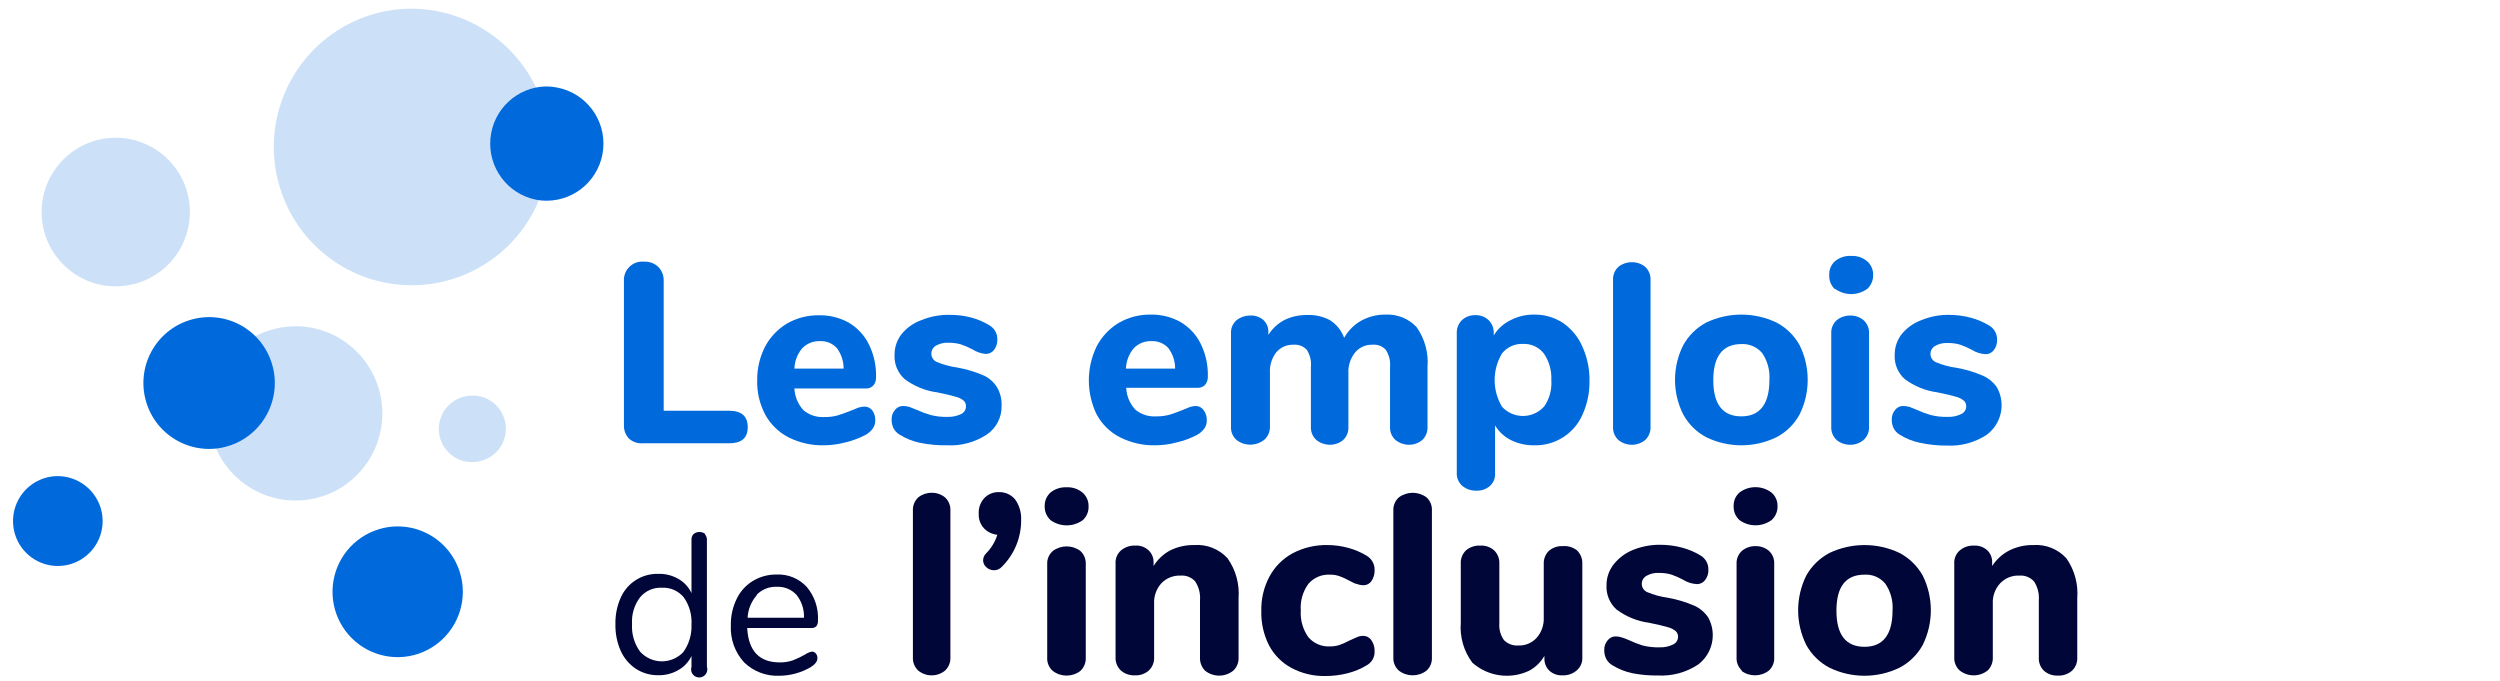
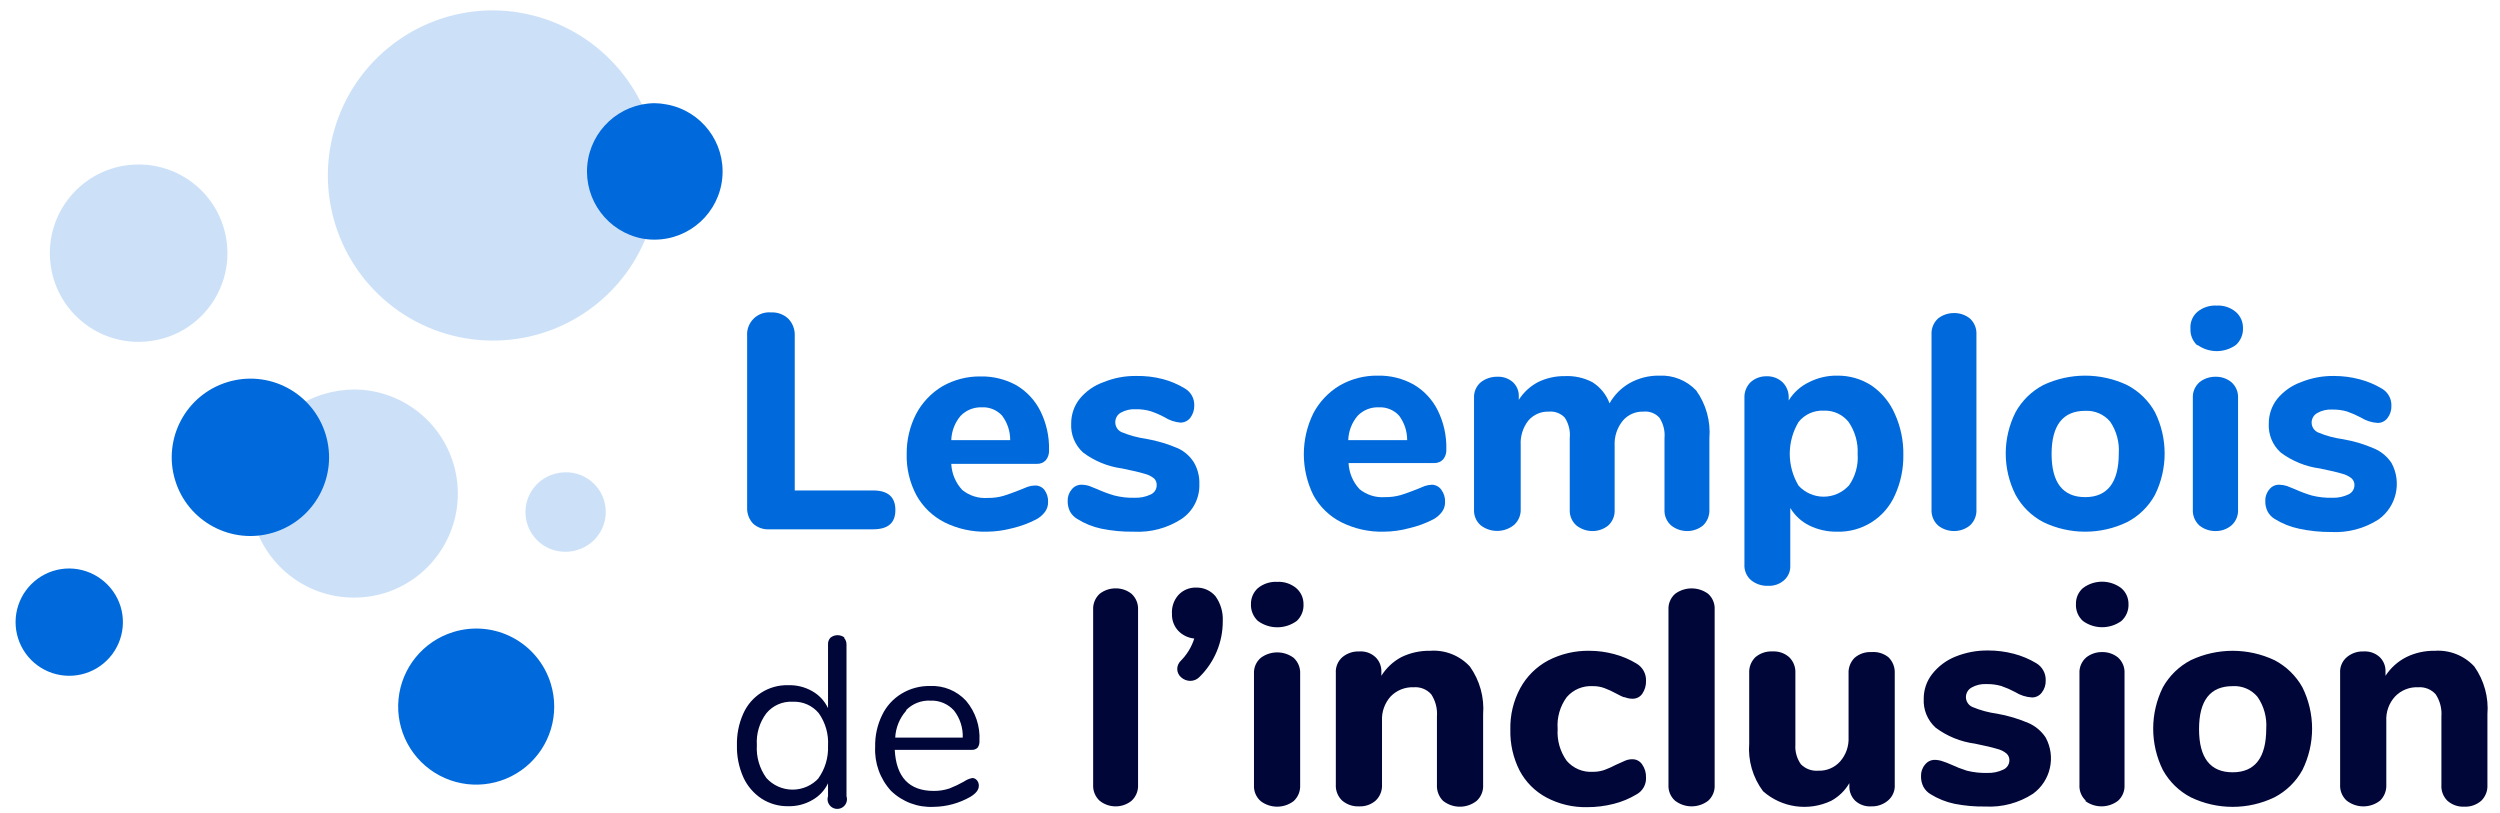
- <svg xmlns="http://www.w3.org/2000/svg" width="136" height="37" viewBox="0 0 136 37" fill="none">
-   <path d="M34.21 23.854C34.028 23.658 33.932 23.396 33.942 23.129V15.301C33.922 15.008 34.031 14.721 34.239 14.516C34.448 14.311 34.736 14.208 35.027 14.234C35.319 14.217 35.604 14.322 35.816 14.524C36.014 14.732 36.119 15.013 36.105 15.301V22.345H39.664C40.337 22.345 40.677 22.642 40.677 23.237C40.677 23.832 40.337 24.115 39.664 24.115H34.955C34.681 24.134 34.412 24.039 34.21 23.854Z" fill="#006ADC" />
-   <path fill-rule="evenodd" clip-rule="evenodd" d="M47.614 22.875C47.624 22.672 47.562 22.472 47.441 22.309C47.333 22.182 47.173 22.112 47.007 22.12C46.898 22.124 46.791 22.143 46.688 22.178L46.312 22.331C46.038 22.439 45.799 22.527 45.589 22.592C45.354 22.659 45.11 22.691 44.866 22.686C44.45 22.717 44.039 22.587 43.715 22.323C43.414 21.999 43.237 21.577 43.216 21.134H47.101C47.256 21.142 47.407 21.081 47.513 20.967C47.617 20.835 47.669 20.67 47.658 20.502C47.672 19.889 47.538 19.282 47.267 18.732C47.025 18.244 46.649 17.836 46.182 17.557C45.682 17.279 45.118 17.139 44.547 17.151C43.939 17.142 43.339 17.298 42.811 17.601C42.306 17.904 41.893 18.341 41.617 18.863C41.331 19.424 41.185 20.046 41.191 20.677C41.172 21.333 41.325 21.983 41.632 22.563C41.924 23.092 42.368 23.522 42.905 23.796C43.504 24.095 44.168 24.242 44.837 24.224C45.228 24.22 45.617 24.167 45.994 24.065C46.373 23.975 46.74 23.839 47.086 23.658C47.24 23.574 47.373 23.458 47.477 23.317C47.57 23.189 47.618 23.033 47.614 22.875ZM43.216 20.053C43.229 19.645 43.38 19.254 43.643 18.943C43.895 18.684 44.245 18.545 44.605 18.558C44.952 18.54 45.289 18.678 45.524 18.935C45.765 19.257 45.895 19.65 45.893 20.053H43.216Z" fill="#006ADC" />
-   <path d="M50.031 24.086C49.644 24.004 49.274 23.855 48.938 23.644C48.803 23.563 48.69 23.448 48.613 23.31C48.538 23.162 48.501 22.997 48.504 22.831C48.496 22.638 48.561 22.449 48.685 22.302C48.791 22.164 48.954 22.084 49.127 22.084C49.249 22.085 49.371 22.105 49.488 22.142L49.864 22.294C50.113 22.407 50.369 22.501 50.631 22.577C50.934 22.654 51.245 22.688 51.557 22.679C51.807 22.686 52.055 22.634 52.281 22.526C52.443 22.453 52.547 22.291 52.548 22.113C52.556 21.997 52.514 21.884 52.432 21.801C52.304 21.695 52.153 21.621 51.991 21.583C51.781 21.518 51.441 21.438 50.978 21.344C50.335 21.259 49.725 21.009 49.206 20.618C48.835 20.283 48.636 19.798 48.663 19.298C48.661 18.891 48.796 18.494 49.047 18.174C49.332 17.824 49.707 17.561 50.132 17.412C50.607 17.217 51.116 17.12 51.63 17.129C52.027 17.122 52.423 17.168 52.809 17.267C53.165 17.359 53.506 17.503 53.821 17.695C54.1 17.854 54.268 18.156 54.255 18.478C54.259 18.679 54.195 18.876 54.075 19.037C53.967 19.175 53.801 19.256 53.626 19.255C53.369 19.232 53.121 19.147 52.903 19.008C52.699 18.898 52.486 18.806 52.266 18.732C52.047 18.67 51.821 18.641 51.593 18.645C51.356 18.632 51.12 18.688 50.913 18.805C50.759 18.894 50.664 19.061 50.667 19.24C50.665 19.434 50.779 19.611 50.957 19.69C51.316 19.838 51.693 19.941 52.078 19.994C52.575 20.083 53.061 20.229 53.525 20.43C53.824 20.573 54.075 20.8 54.248 21.083C54.418 21.383 54.5 21.725 54.487 22.069C54.504 22.699 54.198 23.293 53.677 23.644C53.033 24.063 52.273 24.267 51.507 24.224C51.011 24.232 50.516 24.186 50.031 24.086Z" fill="#006ADC" />
-   <path fill-rule="evenodd" clip-rule="evenodd" d="M65.649 22.875C65.658 22.672 65.597 22.472 65.475 22.309C65.378 22.172 65.223 22.089 65.056 22.084C64.945 22.088 64.836 22.108 64.73 22.142L64.361 22.294C64.087 22.403 63.848 22.49 63.638 22.556C63.403 22.622 63.159 22.654 62.914 22.65C62.499 22.68 62.088 22.551 61.764 22.287C61.462 21.962 61.286 21.541 61.265 21.097H65.15C65.305 21.103 65.455 21.043 65.562 20.93C65.666 20.799 65.718 20.634 65.707 20.466C65.721 19.853 65.587 19.246 65.316 18.696C65.074 18.206 64.694 17.798 64.224 17.521C63.727 17.242 63.165 17.102 62.596 17.114C61.988 17.104 61.388 17.26 60.86 17.564C60.355 17.868 59.942 18.304 59.666 18.826C59.088 20.005 59.088 21.385 59.666 22.563C59.957 23.093 60.401 23.523 60.94 23.796C61.539 24.095 62.202 24.242 62.871 24.224C63.26 24.221 63.646 24.167 64.021 24.065C64.403 23.976 64.773 23.84 65.121 23.658C65.274 23.574 65.407 23.458 65.512 23.317C65.604 23.189 65.653 23.033 65.649 22.875ZM61.251 20.053C61.264 19.645 61.414 19.254 61.678 18.943C61.929 18.683 62.279 18.543 62.64 18.558C62.987 18.54 63.324 18.678 63.558 18.935C63.8 19.257 63.929 19.65 63.927 20.053H61.251Z" fill="#006ADC" />
-   <path d="M77.057 17.789C77.507 18.421 77.72 19.192 77.657 19.965V23.216C77.67 23.488 77.565 23.753 77.368 23.941C77.164 24.108 76.908 24.198 76.645 24.195C76.382 24.195 76.127 24.105 75.921 23.941C75.714 23.759 75.602 23.491 75.618 23.216V19.965C75.649 19.636 75.567 19.306 75.386 19.03C75.202 18.828 74.934 18.726 74.663 18.754C74.306 18.74 73.963 18.889 73.729 19.16C73.464 19.484 73.33 19.895 73.353 20.314V23.216C73.37 23.489 73.264 23.755 73.064 23.941C72.86 24.108 72.604 24.198 72.341 24.195C72.078 24.195 71.823 24.105 71.617 23.941C71.41 23.759 71.298 23.491 71.313 23.216V19.965C71.347 19.637 71.268 19.307 71.089 19.03C70.903 18.831 70.636 18.729 70.366 18.754C70.009 18.74 69.666 18.889 69.432 19.16C69.184 19.48 69.061 19.88 69.085 20.285V23.187C69.099 23.461 68.99 23.727 68.789 23.912C68.352 24.271 67.727 24.283 67.277 23.941C67.065 23.762 66.95 23.493 66.966 23.216V18.137C66.949 17.86 67.064 17.591 67.277 17.412C67.484 17.251 67.738 17.165 68 17.165C68.263 17.148 68.523 17.233 68.724 17.404C68.912 17.576 69.013 17.824 68.998 18.079V18.217C69.213 17.878 69.512 17.6 69.866 17.412C70.244 17.226 70.661 17.131 71.082 17.136C71.518 17.114 71.953 17.209 72.341 17.412C72.7 17.638 72.975 17.977 73.122 18.377C73.336 17.992 73.651 17.674 74.033 17.455C74.442 17.226 74.903 17.108 75.372 17.114C76.005 17.082 76.621 17.328 77.057 17.789Z" fill="#006ADC" />
-   <path fill-rule="evenodd" clip-rule="evenodd" d="M86.085 18.863C85.86 18.338 85.491 17.888 85.022 17.564C84.556 17.263 84.013 17.106 83.459 17.114C83.017 17.108 82.58 17.21 82.186 17.412C81.803 17.593 81.481 17.883 81.26 18.246V18.137C81.274 17.866 81.171 17.602 80.978 17.412C80.781 17.23 80.522 17.134 80.254 17.143C79.988 17.137 79.73 17.233 79.531 17.412C79.338 17.602 79.235 17.866 79.249 18.137V25.704C79.23 25.979 79.34 26.247 79.546 26.43C79.765 26.61 80.043 26.703 80.327 26.691C80.592 26.703 80.851 26.612 81.05 26.437C81.24 26.268 81.344 26.023 81.332 25.769V23.143C81.537 23.486 81.836 23.763 82.193 23.941C82.585 24.133 83.016 24.23 83.452 24.224C84.585 24.259 85.626 23.602 86.085 22.563C86.346 21.989 86.477 21.365 86.469 20.735C86.481 20.09 86.35 19.451 86.085 18.863ZM84.392 20.684C84.43 21.2 84.287 21.713 83.987 22.135V22.127C83.694 22.447 83.281 22.629 82.848 22.629C82.415 22.629 82.002 22.447 81.709 22.127C81.175 21.234 81.175 20.119 81.709 19.226C81.985 18.88 82.41 18.688 82.852 18.71C83.292 18.689 83.716 18.884 83.987 19.233C84.276 19.659 84.418 20.169 84.392 20.684Z" fill="#006ADC" />
-   <path d="M88.046 23.941C87.844 23.756 87.735 23.49 87.749 23.216V15.235C87.735 14.961 87.844 14.695 88.046 14.51C88.252 14.348 88.507 14.261 88.769 14.263C89.031 14.259 89.287 14.346 89.492 14.51C89.694 14.695 89.803 14.961 89.789 15.235V23.216C89.803 23.49 89.694 23.756 89.492 23.941C89.288 24.107 89.032 24.197 88.769 24.195C88.506 24.195 88.251 24.106 88.046 23.941Z" fill="#006ADC" />
-   <path fill-rule="evenodd" clip-rule="evenodd" d="M91.569 22.548C91.857 23.077 92.295 23.509 92.827 23.789C94.029 24.37 95.43 24.37 96.632 23.789C97.168 23.511 97.609 23.079 97.898 22.548C98.486 21.36 98.486 19.964 97.898 18.776C97.607 18.249 97.166 17.82 96.632 17.542C95.428 16.972 94.032 16.972 92.827 17.542C92.297 17.822 91.859 18.25 91.569 18.776C90.97 19.962 90.97 21.362 91.569 22.548ZM95.865 19.211C96.153 19.638 96.29 20.148 96.256 20.662C96.256 21.975 95.743 22.65 94.73 22.65C93.717 22.65 93.203 21.99 93.203 20.684C93.203 19.378 93.717 18.718 94.73 18.718C95.165 18.695 95.585 18.877 95.865 19.211Z" fill="#006ADC" />
-   <path fill-rule="evenodd" clip-rule="evenodd" d="M99.511 14.967C99.495 15.261 99.612 15.546 99.83 15.743V15.714C100.353 16.092 101.058 16.092 101.58 15.714C101.796 15.515 101.912 15.231 101.899 14.938C101.901 14.66 101.782 14.395 101.573 14.212C101.331 14.009 101.021 13.905 100.705 13.922C100.388 13.904 100.076 14.005 99.83 14.205C99.611 14.395 99.493 14.677 99.511 14.967ZM99.62 23.216C99.606 23.49 99.715 23.756 99.917 23.941C100.123 24.108 100.382 24.198 100.647 24.195C100.911 24.2 101.168 24.11 101.371 23.941C101.578 23.759 101.69 23.491 101.675 23.216V18.137C101.69 17.861 101.578 17.594 101.371 17.412C101.167 17.245 100.91 17.157 100.647 17.165C100.385 17.162 100.13 17.249 99.924 17.412C99.717 17.594 99.605 17.861 99.62 18.137V23.216Z" fill="#006ADC" />
-   <path d="M104.438 24.086C104.048 24.005 103.676 23.855 103.338 23.644C103.204 23.563 103.095 23.448 103.02 23.31C102.945 23.162 102.908 22.997 102.912 22.831C102.903 22.638 102.968 22.449 103.092 22.302C103.197 22.163 103.361 22.083 103.534 22.084C103.656 22.086 103.778 22.105 103.895 22.142L104.272 22.294C104.518 22.407 104.772 22.501 105.031 22.577C105.336 22.653 105.65 22.688 105.964 22.679C106.214 22.687 106.462 22.635 106.688 22.527C106.851 22.454 106.958 22.293 106.963 22.113C106.968 21.996 106.924 21.882 106.84 21.801C106.713 21.697 106.565 21.622 106.406 21.583C106.196 21.518 105.856 21.438 105.393 21.344C104.748 21.259 104.135 21.009 103.613 20.619C103.243 20.283 103.043 19.798 103.071 19.298C103.068 18.891 103.204 18.494 103.454 18.174C103.739 17.827 104.111 17.564 104.532 17.412C105.007 17.218 105.516 17.122 106.029 17.129C106.425 17.129 106.819 17.18 107.201 17.281C107.558 17.375 107.899 17.519 108.214 17.709C108.489 17.872 108.653 18.173 108.641 18.493C108.648 18.695 108.584 18.892 108.46 19.052C108.355 19.19 108.192 19.27 108.019 19.269C107.747 19.253 107.483 19.168 107.252 19.022C107.05 18.914 106.839 18.822 106.623 18.747C106.404 18.684 106.177 18.655 105.95 18.66C105.713 18.646 105.476 18.701 105.27 18.819C105.114 18.908 105.017 19.074 105.017 19.255C105.018 19.45 105.134 19.627 105.313 19.704C105.672 19.855 106.049 19.957 106.435 20.009C106.932 20.096 107.418 20.242 107.881 20.444C108.194 20.584 108.461 20.81 108.648 21.097C109.122 21.976 108.874 23.07 108.069 23.658C107.426 24.078 106.666 24.281 105.899 24.239C105.408 24.242 104.918 24.191 104.438 24.086Z" fill="#006ADC" />
-   <path fill-rule="evenodd" clip-rule="evenodd" d="M38.456 29.361C38.458 29.248 38.416 29.139 38.34 29.056H38.377C38.187 28.9 37.915 28.9 37.726 29.056C37.65 29.139 37.611 29.248 37.617 29.361V32.263C37.462 31.934 37.21 31.663 36.894 31.486C36.565 31.3 36.193 31.207 35.816 31.218C34.935 31.192 34.127 31.702 33.769 32.509C33.565 32.965 33.466 33.461 33.479 33.96C33.468 34.459 33.567 34.955 33.769 35.411C33.947 35.806 34.233 36.143 34.593 36.383C34.957 36.619 35.383 36.74 35.816 36.732C36.194 36.74 36.566 36.644 36.894 36.456C37.209 36.282 37.462 36.013 37.617 35.687V36.275C37.558 36.457 37.623 36.657 37.777 36.77C37.932 36.882 38.142 36.882 38.296 36.77C38.451 36.657 38.516 36.457 38.456 36.275V29.361ZM37.617 33.982C37.639 34.517 37.481 35.043 37.169 35.477L37.197 35.447C36.893 35.784 36.461 35.977 36.008 35.977C35.554 35.977 35.122 35.784 34.818 35.447C34.504 35.013 34.35 34.482 34.383 33.946C34.35 33.425 34.504 32.911 34.818 32.495C35.11 32.141 35.553 31.947 36.011 31.972C36.467 31.949 36.906 32.143 37.197 32.495C37.502 32.928 37.65 33.453 37.617 33.982Z" fill="#000638" />
-   <path fill-rule="evenodd" clip-rule="evenodd" d="M44.468 35.803C44.471 35.71 44.441 35.62 44.381 35.549C44.33 35.485 44.253 35.447 44.171 35.447C44.036 35.474 43.908 35.528 43.795 35.607C43.585 35.726 43.368 35.83 43.144 35.919C42.911 35.999 42.666 36.038 42.42 36.035C41.306 36.035 40.713 35.411 40.648 34.163H44.128C44.231 34.174 44.334 34.14 44.41 34.069C44.476 33.976 44.507 33.863 44.497 33.75C44.533 33.087 44.315 32.436 43.889 31.929C43.47 31.473 42.872 31.227 42.254 31.254C41.798 31.246 41.35 31.366 40.959 31.602C40.577 31.833 40.27 32.171 40.077 32.575C39.856 33.026 39.747 33.523 39.758 34.026C39.721 34.766 39.982 35.49 40.482 36.035C41 36.536 41.702 36.799 42.42 36.761C43.005 36.753 43.578 36.595 44.084 36.304C44.337 36.151 44.468 35.984 44.468 35.803ZM40.67 33.605C40.693 33.151 40.869 32.719 41.169 32.379V32.35C41.46 32.055 41.863 31.899 42.276 31.922C42.679 31.906 43.069 32.071 43.339 32.371C43.613 32.722 43.754 33.159 43.737 33.605H40.67Z" fill="#000638" />
-   <path d="M49.958 36.485C49.757 36.3 49.648 36.033 49.662 35.76V27.779C49.648 27.505 49.757 27.239 49.958 27.054C50.165 26.892 50.42 26.805 50.682 26.807C50.944 26.802 51.2 26.89 51.405 27.054C51.607 27.239 51.716 27.505 51.702 27.779V35.76C51.716 36.033 51.607 36.3 51.405 36.485C51.201 36.651 50.945 36.741 50.682 36.739C50.419 36.739 50.164 36.65 49.958 36.485Z" fill="#000638" />
-   <path d="M55.218 27.162C55.453 27.491 55.57 27.89 55.55 28.294C55.556 29.244 55.18 30.157 54.508 30.826C54.399 30.951 54.24 31.022 54.075 31.022C53.922 31.021 53.776 30.964 53.662 30.862C53.548 30.768 53.482 30.627 53.481 30.478C53.483 30.342 53.537 30.212 53.633 30.115C53.92 29.83 54.134 29.479 54.255 29.092C53.981 29.066 53.724 28.942 53.532 28.744C53.336 28.535 53.232 28.255 53.243 27.968C53.221 27.655 53.325 27.347 53.532 27.112C53.74 26.885 54.035 26.761 54.342 26.771C54.678 26.762 54.999 26.906 55.218 27.162Z" fill="#000638" />
-   <path fill-rule="evenodd" clip-rule="evenodd" d="M56.831 27.518C56.817 27.811 56.934 28.095 57.149 28.294C57.673 28.675 58.383 28.675 58.907 28.294C59.12 28.097 59.234 27.815 59.218 27.525C59.221 27.247 59.102 26.982 58.892 26.8C58.65 26.596 58.34 26.492 58.024 26.509C57.708 26.492 57.396 26.593 57.149 26.792C56.944 26.977 56.827 27.241 56.831 27.518ZM56.968 35.774C56.953 36.05 57.065 36.317 57.272 36.499C57.715 36.837 58.327 36.837 58.77 36.499C58.971 36.314 59.08 36.048 59.066 35.774V30.695C59.08 30.422 58.971 30.155 58.77 29.97C58.327 29.641 57.722 29.641 57.279 29.97C57.068 30.149 56.953 30.418 56.968 30.695V35.774Z" fill="#000638" />
-   <path d="M66.778 30.369C67.225 31.002 67.438 31.772 67.378 32.545V35.759C67.395 36.032 67.288 36.299 67.089 36.485C66.64 36.844 66.004 36.844 65.555 36.485C65.365 36.293 65.266 36.029 65.28 35.759V32.647C65.308 32.289 65.216 31.931 65.02 31.631C64.819 31.406 64.524 31.288 64.224 31.312C63.83 31.295 63.448 31.448 63.175 31.733C62.904 32.037 62.763 32.436 62.784 32.843V35.745C62.8 36.016 62.697 36.281 62.502 36.47C62.294 36.656 62.021 36.752 61.743 36.739C61.46 36.752 61.183 36.656 60.969 36.47C60.774 36.281 60.671 36.016 60.687 35.745V30.666C60.667 30.392 60.777 30.123 60.983 29.941C61.2 29.761 61.476 29.668 61.757 29.68C62.023 29.662 62.284 29.754 62.48 29.934C62.661 30.105 62.761 30.345 62.755 30.594V30.79C62.977 30.432 63.289 30.139 63.66 29.941C64.065 29.742 64.511 29.643 64.962 29.651C65.645 29.599 66.314 29.863 66.778 30.369Z" fill="#000638" />
-   <path d="M70.25 36.333C69.732 36.054 69.309 35.627 69.034 35.107C68.743 34.529 68.599 33.889 68.615 33.242C68.598 32.585 68.753 31.935 69.063 31.356C69.354 30.82 69.794 30.381 70.329 30.093C70.912 29.789 71.561 29.637 72.218 29.651C72.596 29.651 72.973 29.703 73.339 29.803C73.693 29.897 74.031 30.041 74.344 30.231C74.622 30.392 74.789 30.693 74.778 31.015C74.786 31.223 74.728 31.429 74.612 31.602C74.512 31.752 74.343 31.84 74.163 31.835C74.047 31.835 73.931 31.813 73.823 31.769C73.715 31.769 73.578 31.668 73.404 31.588C73.236 31.495 73.062 31.415 72.883 31.349C72.716 31.288 72.54 31.258 72.362 31.262C71.91 31.233 71.471 31.418 71.176 31.762C70.87 32.181 70.724 32.696 70.763 33.213C70.729 33.73 70.875 34.243 71.176 34.664C71.471 35.008 71.91 35.193 72.362 35.165C72.537 35.166 72.71 35.139 72.876 35.085C73.059 35.017 73.238 34.937 73.411 34.845L73.831 34.657C73.936 34.612 74.049 34.59 74.163 34.592C74.341 34.592 74.507 34.682 74.605 34.831C74.725 35.005 74.786 35.214 74.778 35.426C74.794 35.745 74.625 36.044 74.344 36.195C74.025 36.388 73.679 36.532 73.317 36.623C72.918 36.726 72.507 36.777 72.094 36.775C71.452 36.788 70.817 36.635 70.25 36.333Z" fill="#000638" />
-   <path d="M76.102 36.485C75.895 36.303 75.783 36.035 75.798 35.76V27.779C75.783 27.503 75.895 27.236 76.102 27.054C76.548 26.726 77.154 26.726 77.6 27.054C77.804 27.237 77.913 27.505 77.896 27.779V35.76C77.913 36.034 77.804 36.301 77.6 36.485C77.157 36.822 76.545 36.822 76.102 36.485Z" fill="#000638" />
-   <path d="M85.789 29.941C85.984 30.13 86.09 30.394 86.078 30.667V35.745C86.098 36.022 85.985 36.291 85.774 36.471C85.561 36.653 85.287 36.749 85.007 36.739C84.742 36.755 84.481 36.663 84.284 36.485C84.105 36.31 84.008 36.068 84.016 35.818V35.68C83.82 36.019 83.535 36.298 83.192 36.485C82.166 36.975 80.947 36.804 80.095 36.05C79.629 35.425 79.405 34.651 79.466 33.873V30.667C79.451 30.395 79.554 30.131 79.748 29.941C79.964 29.759 80.24 29.666 80.522 29.68C80.8 29.663 81.073 29.756 81.282 29.941C81.476 30.131 81.579 30.395 81.564 30.667V33.924C81.541 34.244 81.631 34.562 81.817 34.824C82.025 35.032 82.313 35.138 82.606 35.114C82.982 35.128 83.345 34.974 83.597 34.693C83.861 34.391 83.998 33.999 83.98 33.598V30.696C83.964 30.425 84.064 30.161 84.255 29.97C84.467 29.787 84.742 29.694 85.022 29.709C85.297 29.686 85.572 29.769 85.789 29.941Z" fill="#000638" />
-   <path d="M88.798 36.623C88.408 36.541 88.036 36.391 87.698 36.18C87.564 36.099 87.455 35.984 87.38 35.846C87.305 35.698 87.268 35.534 87.272 35.368C87.263 35.175 87.328 34.986 87.452 34.838C87.557 34.7 87.721 34.619 87.894 34.62C88.017 34.621 88.139 34.643 88.255 34.686C88.383 34.727 88.509 34.776 88.632 34.831C88.866 34.941 89.108 35.036 89.355 35.114C89.66 35.19 89.974 35.224 90.288 35.215C90.538 35.224 90.786 35.172 91.012 35.063C91.175 34.99 91.282 34.829 91.287 34.65C91.292 34.533 91.247 34.419 91.163 34.337C91.038 34.231 90.889 34.157 90.729 34.12C90.52 34.055 90.18 33.975 89.717 33.88C89.072 33.795 88.459 33.545 87.937 33.155C87.566 32.82 87.367 32.334 87.394 31.835C87.392 31.427 87.527 31.031 87.778 30.71C88.053 30.359 88.414 30.087 88.827 29.919C89.302 29.726 89.811 29.629 90.324 29.636C90.72 29.636 91.114 29.687 91.496 29.789C91.852 29.882 92.193 30.027 92.509 30.217C92.783 30.38 92.947 30.681 92.936 31C92.944 31.202 92.88 31.4 92.755 31.559C92.65 31.697 92.487 31.778 92.314 31.776C92.041 31.761 91.778 31.676 91.547 31.53C91.345 31.422 91.134 31.329 90.918 31.254C90.699 31.192 90.472 31.163 90.245 31.167C90.007 31.153 89.771 31.209 89.565 31.327C89.408 31.416 89.312 31.582 89.312 31.762C89.313 31.958 89.429 32.134 89.608 32.212C89.967 32.362 90.344 32.465 90.729 32.517C91.227 32.605 91.713 32.751 92.176 32.952C92.486 33.093 92.749 33.32 92.936 33.605C93.409 34.483 93.162 35.578 92.357 36.166C91.713 36.585 90.953 36.789 90.187 36.746C89.721 36.754 89.255 36.712 88.798 36.623Z" fill="#000638" />
-   <path fill-rule="evenodd" clip-rule="evenodd" d="M94.31 27.518C94.294 27.812 94.411 28.097 94.629 28.294C95.149 28.671 95.851 28.671 96.372 28.294C96.591 28.098 96.711 27.813 96.698 27.518C96.7 27.238 96.578 26.972 96.365 26.792C95.85 26.405 95.143 26.405 94.629 26.792C94.42 26.974 94.303 27.241 94.31 27.518ZM94.469 35.76C94.453 36.034 94.562 36.301 94.766 36.485H94.723C95.165 36.822 95.778 36.822 96.22 36.485C96.424 36.301 96.534 36.034 96.517 35.76V30.681C96.534 30.406 96.424 30.139 96.22 29.956C96.015 29.79 95.759 29.703 95.497 29.709C95.234 29.705 94.979 29.793 94.773 29.956C94.566 30.138 94.454 30.405 94.469 30.681V35.76Z" fill="#000638" />
-   <path fill-rule="evenodd" clip-rule="evenodd" d="M98.26 35.085C98.551 35.614 98.992 36.046 99.526 36.325C100.728 36.906 102.129 36.906 103.331 36.325C103.865 36.046 104.306 35.614 104.597 35.085C105.185 33.896 105.185 32.501 104.597 31.312C104.303 30.787 103.863 30.358 103.331 30.079C102.126 29.509 100.731 29.509 99.526 30.079C98.994 30.358 98.554 30.787 98.26 31.312C97.672 32.501 97.672 33.896 98.26 35.085ZM102.557 31.747C102.85 32.172 102.991 32.684 102.955 33.199C102.955 34.512 102.449 35.186 101.429 35.186C100.409 35.186 99.902 34.526 99.902 33.22C99.902 31.914 100.409 31.262 101.429 31.262C101.86 31.234 102.279 31.415 102.557 31.747Z" fill="#000638" />
-   <path d="M112.41 30.369C112.855 31.003 113.065 31.773 113.003 32.545V35.759C113.019 36.031 112.916 36.296 112.721 36.485C112.507 36.67 112.23 36.766 111.947 36.753C111.669 36.766 111.396 36.669 111.187 36.485C110.994 36.295 110.894 36.03 110.912 35.759V32.647C110.94 32.289 110.849 31.931 110.652 31.631C110.451 31.407 110.157 31.289 109.856 31.312C109.462 31.293 109.08 31.447 108.807 31.733C108.531 32.034 108.388 32.434 108.409 32.843V35.745C108.424 36.015 108.324 36.278 108.135 36.47C107.686 36.829 107.05 36.829 106.601 36.47C106.401 36.284 106.295 36.018 106.312 35.745V30.666C106.292 30.39 106.405 30.12 106.615 29.941C106.83 29.761 107.103 29.668 107.382 29.68C107.648 29.664 107.908 29.755 108.106 29.934C108.285 30.105 108.382 30.346 108.373 30.594V30.79C108.607 30.429 108.932 30.137 109.314 29.941C109.716 29.742 110.16 29.643 110.609 29.651C111.287 29.603 111.95 29.867 112.41 30.369Z" fill="#000638" />
-   <path d="M16.096 17.745C15.625 17.748 15.157 17.819 14.707 17.956C12.462 18.637 11.055 20.868 11.404 23.194C11.752 25.52 13.75 27.238 16.096 27.228C16.567 27.228 17.035 27.157 17.485 27.017C19.709 26.317 21.093 24.097 20.747 21.785C20.401 19.473 18.427 17.759 16.096 17.745Z" fill="#CCE1F8" />
-   <path d="M14.794 19.791C15.369 21.683 14.307 23.685 12.421 24.264C10.535 24.843 8.538 23.78 7.959 21.889C7.38 19.998 8.438 17.994 10.323 17.412C11.23 17.129 12.213 17.222 13.052 17.668C13.892 18.115 14.518 18.879 14.794 19.791Z" fill="#006ADC" />
-   <path d="M22.426 0.472C19.186 0.459 16.304 2.533 15.28 5.616C14.255 8.698 15.319 12.092 17.919 14.031C20.518 15.97 24.065 16.017 26.714 14.147C29.363 12.277 30.516 8.912 29.573 5.804C28.599 2.658 25.71 0.503 22.426 0.472Z" fill="#CCE1F8" />
-   <path d="M29.732 4.701C28.141 4.721 26.823 5.944 26.68 7.532C26.536 9.121 27.614 10.562 29.175 10.868C29.361 10.903 29.55 10.92 29.739 10.919C31.339 10.915 32.673 9.689 32.815 8.09C32.958 6.492 31.863 5.048 30.289 4.759C30.106 4.722 29.919 4.703 29.732 4.701" fill="#006ADC" />
-   <path d="M25.023 31.153C25.442 32.527 24.995 34.02 23.89 34.936C22.784 35.851 21.237 36.008 19.971 35.334C18.705 34.659 17.968 33.286 18.105 31.855C18.241 30.424 19.224 29.216 20.595 28.795C21.494 28.517 22.466 28.609 23.297 29.052C24.128 29.494 24.749 30.25 25.023 31.153Z" fill="#006ADC" />
-   <path d="M3.147 25.9C2.094 25.9 1.16 26.577 0.831 27.579C0.501 28.582 0.85 29.684 1.697 30.311C2.543 30.939 3.696 30.95 4.555 30.34C5.414 29.73 5.785 28.636 5.476 27.627C5.156 26.605 4.215 25.907 3.147 25.9Z" fill="#006ADC" />
-   <path d="M25.695 21.518C25.517 21.52 25.339 21.547 25.167 21.598C24.303 21.851 23.758 22.706 23.891 23.599C24.024 24.493 24.795 25.15 25.695 25.138C25.875 25.14 26.053 25.113 26.224 25.058C27.088 24.805 27.633 23.951 27.5 23.057C27.367 22.164 26.596 21.506 25.695 21.518Z" fill="#CCE1F8" />
-   <path d="M6.294 7.494C4.068 7.494 2.264 9.304 2.264 11.535C2.264 13.767 4.068 15.576 6.294 15.576C6.693 15.575 7.09 15.517 7.473 15.402C9.385 14.82 10.583 12.92 10.288 10.938C9.992 8.955 8.292 7.49 6.294 7.494Z" fill="#CCE1F8" />
+ <svg xmlns="http://www.w3.org/2000/svg" width="785" height="255" viewBox="0 0 785 255" preserveAspectRatio="xMinYMin meet" fill="none">
+   <path d="M236.45 164.4a6.957 6.957 0 01-1.85-5v-53.95a6.9 6.9 0 017.5-7.35 7.3 7.3 0 015.45 2 7.245 7.245 0 012 5.35V154h24.6c4.65 0 7 2.05 7 6.15 0 4.1-2.35 6.05-7 6.05H241.6a6.95 6.95 0 01-5.15-1.8z" fill="#006ADC" />
+   <path fill-rule="evenodd" clip-rule="evenodd" d="M329.1 157.65a6.046 6.046 0 00-1.2-3.9 3.698 3.698 0 00-3-1.3 7.6 7.6 0 00-2.2.4l-2.6 1.05c-1.9.75-3.55 1.35-5 1.8-1.625.463-3.31.682-5 .65a11.299 11.299 0 01-7.95-2.5 12.898 12.898 0 01-3.45-8.2h26.85a3.649 3.649 0 002.85-1.15 4.649 4.649 0 001-3.2 26.148 26.148 0 00-2.7-12.2 19.601 19.601 0 00-7.5-8.1 22.397 22.397 0 00-11.3-2.8 23.548 23.548 0 00-12 3.1 22.291 22.291 0 00-8.25 8.7 26.957 26.957 0 00-2.95 12.5 26.15 26.15 0 003.05 13 20.896 20.896 0 008.8 8.5 28.24 28.24 0 0013.35 2.95 31.937 31.937 0 008-1.1 32.546 32.546 0 007.55-2.8 8.362 8.362 0 002.7-2.35 5 5 0 00.95-3.05zm-30.4-19.45a12.447 12.447 0 012.95-7.65 8.85 8.85 0 016.65-2.65 8.048 8.048 0 016.35 2.6 12.697 12.697 0 012.55 7.7h-18.5z" fill="#006ADC" />
+   <path d="M345.8 166a23.263 23.263 0 01-7.55-3.05 6.206 6.206 0 01-2.25-2.3 7.009 7.009 0 01-.75-3.3 5.3 5.3 0 011.25-3.65 3.85 3.85 0 013.05-1.5 8.449 8.449 0 012.5.4l2.6 1.05a40.292 40.292 0 005.3 1.95c2.091.528 4.245.763 6.4.7a10.848 10.848 0 005-1.05 3.15 3.15 0 001.85-2.85 2.796 2.796 0 00-.8-2.15 7.445 7.445 0 00-3.05-1.5c-1.45-.45-3.8-1-7-1.65a26.153 26.153 0 01-12.25-5 11.404 11.404 0 01-3.75-9.1 12.45 12.45 0 012.65-7.75 16.906 16.906 0 017.5-5.25 26.15 26.15 0 0110.35-1.95 30.88 30.88 0 018.15.95 26.088 26.088 0 017 2.95 5.95 5.95 0 013 5.4 6.252 6.252 0 01-1.25 3.85 3.899 3.899 0 01-3.1 1.5 11.149 11.149 0 01-5-1.7 28.495 28.495 0 00-4.4-1.9 15.887 15.887 0 00-4.65-.6 8.597 8.597 0 00-4.7 1.1 3.4 3.4 0 00-1.7 3 3.351 3.351 0 002 3.1 32.04 32.04 0 007.75 2.1 44.98 44.98 0 0110 3 11.84 11.84 0 015 4.5 12.8 12.8 0 011.65 6.8 12.65 12.65 0 01-5.6 10.85 25.003 25.003 0 01-15 4 47.212 47.212 0 01-10.2-.95z" fill="#006ADC" />
+   <path fill-rule="evenodd" clip-rule="evenodd" d="M453.751 157.65a6.057 6.057 0 00-1.2-3.9 3.703 3.703 0 00-2.9-1.55 8.235 8.235 0 00-2.25.4l-2.55 1.05c-1.9.75-3.55 1.35-5 1.8a17.28 17.28 0 01-5 .65 11.297 11.297 0 01-7.95-2.5 12.898 12.898 0 01-3.45-8.2h26.85a3.753 3.753 0 002.85-1.15 4.654 4.654 0 001-3.2 26.16 26.16 0 00-2.7-12.2 19.405 19.405 0 00-7.55-8.1 22.106 22.106 0 00-11.25-2.8 23.294 23.294 0 00-12 3.1 22.298 22.298 0 00-8.25 8.7 29.147 29.147 0 000 25.75 20.645 20.645 0 008.8 8.5 28.237 28.237 0 0013.35 2.95 31.227 31.227 0 007.95-1.1 32.157 32.157 0 007.6-2.8 8.362 8.362 0 002.7-2.35 5.006 5.006 0 00.95-3.05zm-30.4-19.45a12.447 12.447 0 012.95-7.65 8.75 8.75 0 016.65-2.65 8.05 8.05 0 016.35 2.6 12.71 12.71 0 012.55 7.7h-18.5z" fill="#006ADC" />
+   <path d="M532.6 122.6a22.648 22.648 0 014.15 15V160a6.496 6.496 0 01-2 5 7.796 7.796 0 01-5 1.75 8.053 8.053 0 01-5-1.75 6.203 6.203 0 01-2.1-5v-22.4a9.997 9.997 0 00-1.6-6.45 5.949 5.949 0 00-5-1.9 8.1 8.1 0 00-6.45 2.8A11.505 11.505 0 00507 140v20a6.294 6.294 0 01-2 5 7.796 7.796 0 01-5 1.75 8.053 8.053 0 01-5-1.75 6.203 6.203 0 01-2.1-5v-22.4a9.992 9.992 0 00-1.55-6.45 6.1 6.1 0 00-5-1.9 8.1 8.1 0 00-6.45 2.8 11.5 11.5 0 00-2.4 7.75v20a6.346 6.346 0 01-2.05 5 8.45 8.45 0 01-10.45.2 6.104 6.104 0 01-2.15-5v-35a6.053 6.053 0 012.15-5 8.15 8.15 0 015-1.7 6.996 6.996 0 015 1.65 5.845 5.845 0 011.9 4.65v.95a15.945 15.945 0 016-5.55 18.553 18.553 0 018.4-1.9 16.955 16.955 0 018.7 1.9 13.252 13.252 0 015.4 6.65 16.704 16.704 0 016.3-6.35 18.446 18.446 0 019.25-2.35 14.999 14.999 0 0111.65 4.65z" fill="#006ADC" />
+   <path fill-rule="evenodd" clip-rule="evenodd" d="M595 130a20.892 20.892 0 00-7.35-8.95 19.397 19.397 0 00-10.8-3.1 18.85 18.85 0 00-8.8 2.05 15.005 15.005 0 00-6.4 5.75V125a6.547 6.547 0 00-1.95-5 6.999 6.999 0 00-5-1.85 7.252 7.252 0 00-5 1.85 6.551 6.551 0 00-1.95 5v52.15a6.104 6.104 0 002.05 5 8.002 8.002 0 005.4 1.8 7.095 7.095 0 005-1.75 5.798 5.798 0 001.95-4.6v-18.1a14.405 14.405 0 005.95 5.5 19.194 19.194 0 008.7 1.95A19.25 19.25 0 00595 155.5a29.387 29.387 0 002.65-12.6A30 30 0 00595 130zm-11.7 12.55a15.298 15.298 0 01-2.8 10v-.05a10.698 10.698 0 01-15.75 0 19.45 19.45 0 010-20 9.5 9.5 0 017.9-3.55 9.4 9.4 0 017.85 3.6 16.339 16.339 0 012.8 10z" fill="#006ADC" />
+   <path d="M608.55 165a6.353 6.353 0 01-2.05-5v-55a6.353 6.353 0 012.05-5 8.001 8.001 0 015-1.7 7.798 7.798 0 015 1.7 6.347 6.347 0 012.05 5v55a6.346 6.346 0 01-2.05 5 7.853 7.853 0 01-5 1.75 8.005 8.005 0 01-5-1.75z" fill="#006ADC" />
+   <path fill-rule="evenodd" clip-rule="evenodd" d="M632.9 155.4a21.104 21.104 0 008.7 8.55 30.3 30.3 0 0026.3 0 20.9 20.9 0 008.75-8.55 29.247 29.247 0 000-26 21.1 21.1 0 00-8.75-8.5 30.8 30.8 0 00-26.3 0 21.248 21.248 0 00-8.7 8.5 28.804 28.804 0 000 26zm29.7-23a15.997 15.997 0 012.7 10c0 9.05-3.55 13.7-10.55 13.7-7 0-10.55-4.55-10.55-13.55S647.75 129 654.75 129a9.599 9.599 0 017.85 3.4zm25.2-29.25a6.701 6.701 0 002.2 5.35v-.2a10.35 10.35 0 0012.1 0 6.85 6.85 0 002.2-5.35 6.552 6.552 0 00-2.25-5 8.6 8.6 0 00-6-2A8.8 8.8 0 00690 97.9a6.4 6.4 0 00-2.2 5.25zm.75 56.85a6.35 6.35 0 002.05 5 7.902 7.902 0 005.05 1.75 7.601 7.601 0 005-1.75 6.2 6.2 0 002.1-5v-35a6.2 6.2 0 00-2.1-5 7.55 7.55 0 00-5-1.7 7.946 7.946 0 00-5 1.7 6.2 6.2 0 00-2.1 5v35z" fill="#006ADC" />
+   <path d="M721.85 166a23.491 23.491 0 01-7.6-3.05 6.06 6.06 0 01-2.2-2.3 6.997 6.997 0 01-.75-3.3 5.3 5.3 0 011.25-3.65 3.8 3.8 0 013.05-1.5 8.693 8.693 0 012.5.4l2.6 1.05a39.575 39.575 0 005.25 1.95c2.108.524 4.278.76 6.45.7a10.745 10.745 0 005-1.05 3.2 3.2 0 001.9-2.85 2.798 2.798 0 00-.85-2.15 7.502 7.502 0 00-3-1.5c-1.45-.45-3.8-1-7-1.65a26.346 26.346 0 01-12.3-5 11.399 11.399 0 01-3.75-9.1 12.452 12.452 0 012.65-7.75 17.2 17.2 0 017.45-5.25 26.5 26.5 0 0110.35-1.95 31.591 31.591 0 018.1 1.05 26.778 26.778 0 017 2.95 5.998 5.998 0 012.95 5.4 5.95 5.95 0 01-1.25 3.85 3.8 3.8 0 01-3.05 1.5 11.141 11.141 0 01-5.3-1.7 30.375 30.375 0 00-4.35-1.9 15.887 15.887 0 00-4.65-.6 8.502 8.502 0 00-4.7 1.1 3.45 3.45 0 00-1.75 3 3.4 3.4 0 002.05 3.1 30.64 30.64 0 007.75 2.1 43.608 43.608 0 0110 3 12.3 12.3 0 015.3 4.5 13.75 13.75 0 01-4 17.65 25.003 25.003 0 01-15 4 46.399 46.399 0 01-10.1-1.05z" fill="#006ADC" />
+   <path fill-rule="evenodd" clip-rule="evenodd" d="M265.8 202.35a3.054 3.054 0 00-.8-2.1h.25a3.55 3.55 0 00-4.5 0 2.847 2.847 0 00-.75 2.1v20a12.004 12.004 0 00-5-5.35 14.35 14.35 0 00-7.45-1.85 14.999 14.999 0 00-14.15 8.9 22.906 22.906 0 00-2 10 23.358 23.358 0 002 10 15.954 15.954 0 005.7 6.7 15.003 15.003 0 008.45 2.4c2.61.056 5.186-.601 7.45-1.9a11.852 11.852 0 005-5.3V250a3.05 3.05 0 105.8 0v-47.65zM260 234.2a16.4 16.4 0 01-3.1 10.3l.2-.2a11.1 11.1 0 01-16.45 0 15.954 15.954 0 01-3-10.35 14.999 14.999 0 013-10 9.998 9.998 0 018.25-3.6 10.001 10.001 0 018.2 3.6 16.055 16.055 0 012.9 10.25zm47.35 12.55a2.551 2.551 0 00-.6-1.75 1.849 1.849 0 00-1.45-.7 6.856 6.856 0 00-2.6 1.1 35.967 35.967 0 01-4.5 2.15c-1.609.548-3.3.818-5 .8-7.7 0-11.8-4.3-12.25-12.9H305a2.501 2.501 0 001.95-.65 3.3 3.3 0 00.6-2.2 17.944 17.944 0 00-4.2-12.55 14.5 14.5 0 00-11.3-4.65 16.744 16.744 0 00-8.95 2.4 15.85 15.85 0 00-6.1 6.7 21.546 21.546 0 00-2.2 10 19.054 19.054 0 005 13.85 17.953 17.953 0 0013.4 5 23.747 23.747 0 0011.5-3.15c1.75-1.05 2.65-2.2 2.65-3.45zM281.1 231.6a13.798 13.798 0 013.45-8.45v-.2a10 10 0 017.65-2.95 9.4 9.4 0 017.35 3.1 13 13 0 012.75 8.5h-21.2z" fill="#000638" />
+   <path d="M345.3 251.45a6.35 6.35 0 01-2.05-5v-55a6.35 6.35 0 012.05-5 7.993 7.993 0 015-1.7 7.797 7.797 0 015 1.7 6.346 6.346 0 012.05 5v55a6.346 6.346 0 01-2.05 5 7.853 7.853 0 01-5 1.75 8.005 8.005 0 01-5-1.75zm36.35-64.25a12.351 12.351 0 012.3 7.8 24.397 24.397 0 01-7.2 17.45 4 4 0 01-3 1.35 4.352 4.352 0 01-2.85-1.1 3.452 3.452 0 01-1.25-2.65 3.6 3.6 0 011.05-2.5 17.247 17.247 0 004.3-7.05 8.054 8.054 0 01-5-2.4 7.4 7.4 0 01-2-5.35 8.103 8.103 0 012-5.9 7.3 7.3 0 015.6-2.35 7.698 7.698 0 016.05 2.7z" fill="#000638" />
+   <path fill-rule="evenodd" clip-rule="evenodd" d="M392.8 189.65A6.852 6.852 0 00395 195a10.35 10.35 0 0012.15 0 6.7 6.7 0 002.15-5.3 6.55 6.55 0 00-2.25-5 8.595 8.595 0 00-6-2 8.897 8.897 0 00-6.05 1.95 6.601 6.601 0 00-2.2 5zm.95 56.9a6.2 6.2 0 002.1 5 8.55 8.55 0 0010.35 0 6.35 6.35 0 002.05-5v-35a6.35 6.35 0 00-2.05-5 8.65 8.65 0 00-10.3 0 6.098 6.098 0 00-2.15 5v35z" fill="#000638" />
+   <path d="M461.55 209.3a22.846 22.846 0 014.15 15v22.15a6.298 6.298 0 01-2 5 8.5 8.5 0 01-10.6 0 6.605 6.605 0 01-1.9-5V225a11.146 11.146 0 00-1.8-7 6.647 6.647 0 00-5.5-2.2 9.502 9.502 0 00-7.25 2.9 10.653 10.653 0 00-2.7 7.65v20a6.448 6.448 0 01-1.95 5 7.402 7.402 0 01-5.25 1.85 7.651 7.651 0 01-5.35-1.85 6.451 6.451 0 01-1.95-5v-35a6.102 6.102 0 012.05-5 7.85 7.85 0 015.35-1.8 6.751 6.751 0 015 1.75 6.046 6.046 0 011.9 4.55v1.35a16.507 16.507 0 016.25-5.85 19.698 19.698 0 019-2 15.45 15.45 0 0112.55 4.95zm24 41.1a20.403 20.403 0 01-8.4-8.45 26.902 26.902 0 01-2.9-12.85 26.05 26.05 0 013.1-13 21.548 21.548 0 018.75-8.7 27.052 27.052 0 0113.05-3.05c2.619.004 5.225.358 7.75 1.05a26.442 26.442 0 016.95 2.95 5.999 5.999 0 013 5.4 6.798 6.798 0 01-1.15 4.05 3.6 3.6 0 01-3.1 1.6 6.163 6.163 0 01-2.35-.45c-.75 0-1.7-.7-2.9-1.25a26.892 26.892 0 00-3.6-1.65 9.991 9.991 0 00-3.6-.6 10 10 0 00-8.2 3.45 14.997 14.997 0 00-2.85 10 15.398 15.398 0 002.85 10 10 10 0 008.2 3.45 11.003 11.003 0 003.55-.55 29.985 29.985 0 003.7-1.65l2.9-1.3a5.692 5.692 0 012.3-.45 3.649 3.649 0 013.05 1.65 6.755 6.755 0 011.2 4.1 5.7 5.7 0 01-3 5.3 26.103 26.103 0 01-7.1 2.95c-2.76.709-5.6 1.061-8.45 1.05a26.094 26.094 0 01-12.75-3.05zm40.45 1.05a6.203 6.203 0 01-2.1-5v-55a6.203 6.203 0 012.1-5 8.75 8.75 0 0110.35 0 6.196 6.196 0 012.05 5v55a6.198 6.198 0 01-2.05 5 8.55 8.55 0 01-10.35 0zm66.95-45.1a6.55 6.55 0 012 5v35a6 6 0 01-2.1 5 7.752 7.752 0 01-5.3 1.85 6.85 6.85 0 01-5-1.75 6.15 6.15 0 01-1.85-4.6v-.95a14.7 14.7 0 01-5.7 5.55 19.6 19.6 0 01-21.4-3 22.153 22.153 0 01-4.35-15v-22.1a6.5 6.5 0 011.95-5 7.697 7.697 0 015.35-1.8 7.248 7.248 0 015.25 1.8 6.497 6.497 0 011.95 5v22.45a9.508 9.508 0 001.75 6.2 6.9 6.9 0 005.45 2 8.752 8.752 0 006.85-2.9 10.698 10.698 0 002.65-7.55v-20a6.504 6.504 0 011.9-5 7.503 7.503 0 015.3-1.8 7.55 7.55 0 015.3 1.6zm20.8 46.05a23.491 23.491 0 01-7.6-3.05 6.06 6.06 0 01-2.2-2.3 6.997 6.997 0 01-.75-3.3 5.3 5.3 0 011.25-3.65 3.8 3.8 0 013.05-1.5 7.355 7.355 0 012.5.45c.885.285 1.753.619 2.6 1a39.632 39.632 0 005 1.95c2.108.524 4.278.76 6.45.7 1.727.061 3.443-.3 5-1.05a3.202 3.202 0 001.9-2.85 2.798 2.798 0 00-.85-2.15 7.146 7.146 0 00-3-1.5c-1.45-.45-3.8-1-7-1.65a26.346 26.346 0 01-12.3-5 11.4 11.4 0 01-3.75-9.1 12.45 12.45 0 012.65-7.75 17.6 17.6 0 017.25-5.45 26.5 26.5 0 0110.35-1.95 31.591 31.591 0 018.1 1.05 26.778 26.778 0 017 2.95 6.049 6.049 0 012.95 5.4 5.847 5.847 0 01-1.25 3.85 3.8 3.8 0 01-3.05 1.5 11.152 11.152 0 01-5.3-1.7 30.375 30.375 0 00-4.35-1.9 15.887 15.887 0 00-4.65-.6 8.502 8.502 0 00-4.7 1.1 3.45 3.45 0 00-1.75 3 3.4 3.4 0 002.05 3.1 30.64 30.64 0 007.75 2.1 45.011 45.011 0 0110 3c2.14.974 3.96 2.534 5.25 4.5a13.75 13.75 0 01-4 17.65 25.003 25.003 0 01-15 4 46.363 46.363 0 01-9.6-.85z" fill="#000638" />
+   <path fill-rule="evenodd" clip-rule="evenodd" d="M651.85 189.65a6.701 6.701 0 002.2 5.35 10.299 10.299 0 0012.05 0 6.75 6.75 0 002.25-5.35 6.447 6.447 0 00-2.3-5 9.999 9.999 0 00-12 0 6.402 6.402 0 00-2.2 5zm1.1 56.8a6.201 6.201 0 002.05 5h-.3a8.55 8.55 0 0010.35 0 6.201 6.201 0 002.05-5v-35a6.199 6.199 0 00-2.05-5 7.693 7.693 0 00-5-1.7 7.897 7.897 0 00-5 1.7 6.203 6.203 0 00-2.1 5v35zm26.2-4.65a21.194 21.194 0 008.75 8.55 30.3 30.3 0 0026.3 0 21.2 21.2 0 008.75-8.55 29.247 29.247 0 000-26 21.395 21.395 0 00-8.75-8.5 30.8 30.8 0 00-26.3 0 21.395 21.395 0 00-8.75 8.5 29.247 29.247 0 000 26zm29.7-23a15.645 15.645 0 012.75 10c0 9.05-3.5 13.7-10.55 13.7-7.05 0-10.55-4.55-10.55-13.55s3.5-13.5 10.55-13.5a9.399 9.399 0 017.8 3.35z" fill="#000638" />
+   <path d="M776.95 209.3a22.846 22.846 0 014.1 15v22.15a6.446 6.446 0 01-1.95 5 7.65 7.65 0 01-5.35 1.85 7.45 7.45 0 01-5.25-1.85 6.407 6.407 0 01-1.9-5V225a11.146 11.146 0 00-1.8-7 6.7 6.7 0 00-5.5-2.2 9.4 9.4 0 00-7.25 2.9 10.505 10.505 0 00-2.75 7.65v20a6.598 6.598 0 01-1.9 5 8.5 8.5 0 01-10.6 0 6.302 6.302 0 01-2-5v-35a6 6 0 012.1-5 7.748 7.748 0 015.3-1.8 6.85 6.85 0 015 1.75 5.998 5.998 0 011.85 4.55v1.35a16.953 16.953 0 016.5-5.85 19.45 19.45 0 018.95-2 15.45 15.45 0 0112.45 4.95z" fill="#000638" />
+   <path d="M111.25 122.3c-3.253.02-6.486.508-9.6 1.45-15.518 4.696-25.239 20.068-22.83 36.101 2.409 16.033 16.217 27.87 32.43 27.799a32.21 32.21 0 009.6-1.45c15.373-4.823 24.942-20.126 22.549-36.059-2.394-15.933-16.037-27.748-32.149-27.841z" fill="#CCE1F8" />
+   <path d="M102.25 136.4c3.977 13.039-3.363 26.834-16.398 30.823-13.035 3.989-26.838-3.336-30.84-16.368-4.001-13.031 3.31-26.84 16.338-30.855a24.65 24.65 0 0130.9 16.4z" fill="#006ADC" />
+   <path d="M155 3.25c-22.392-.088-42.31 14.21-49.391 35.453-7.082 21.243.275 44.632 18.241 57.998 17.966 13.365 42.482 13.687 60.793.798 18.311-12.89 26.278-36.077 19.757-57.5-6.733-21.68-26.698-36.532-49.4-36.75z" fill="#CCE1F8" />
+   <path d="M205.5 32.4c-10.994.136-20.106 8.563-21.098 19.513-.992 10.95 6.457 20.878 17.248 22.987 1.286.24 2.592.358 3.9.35 11.059-.028 20.275-8.477 21.261-19.492.986-11.015-6.583-20.966-17.461-22.958a20.548 20.548 0 00-3.85-.4m-32.55 182.3a24.498 24.498 0 01-7.831 26.072 24.498 24.498 0 01-39.982-21.232 24.499 24.499 0 0117.213-21.09 24.448 24.448 0 0130.6 16.25zm-151.2-36.2a16.85 16.85 0 109.732 30.6 16.85 16.85 0 006.368-18.7 17 17 0 00-16.1-11.9z" fill="#006ADC" />
+   <path d="M177.6 148.3a13.2 13.2 0 00-3.65.55 12.449 12.449 0 00-8.823 13.793A12.45 12.45 0 00177.6 173.25a11.527 11.527 0 003.65-.55 12.45 12.45 0 00-3.65-24.4zM43.5 51.65c-15.381 0-27.85 12.469-27.85 27.85 0 15.381 12.469 27.85 27.85 27.85a28.766 28.766 0 008.15-1.2c13.22-4.011 21.5-17.107 19.457-30.77C69.064 61.719 57.314 51.62 43.5 51.65z" fill="#CCE1F8" />
</svg>
